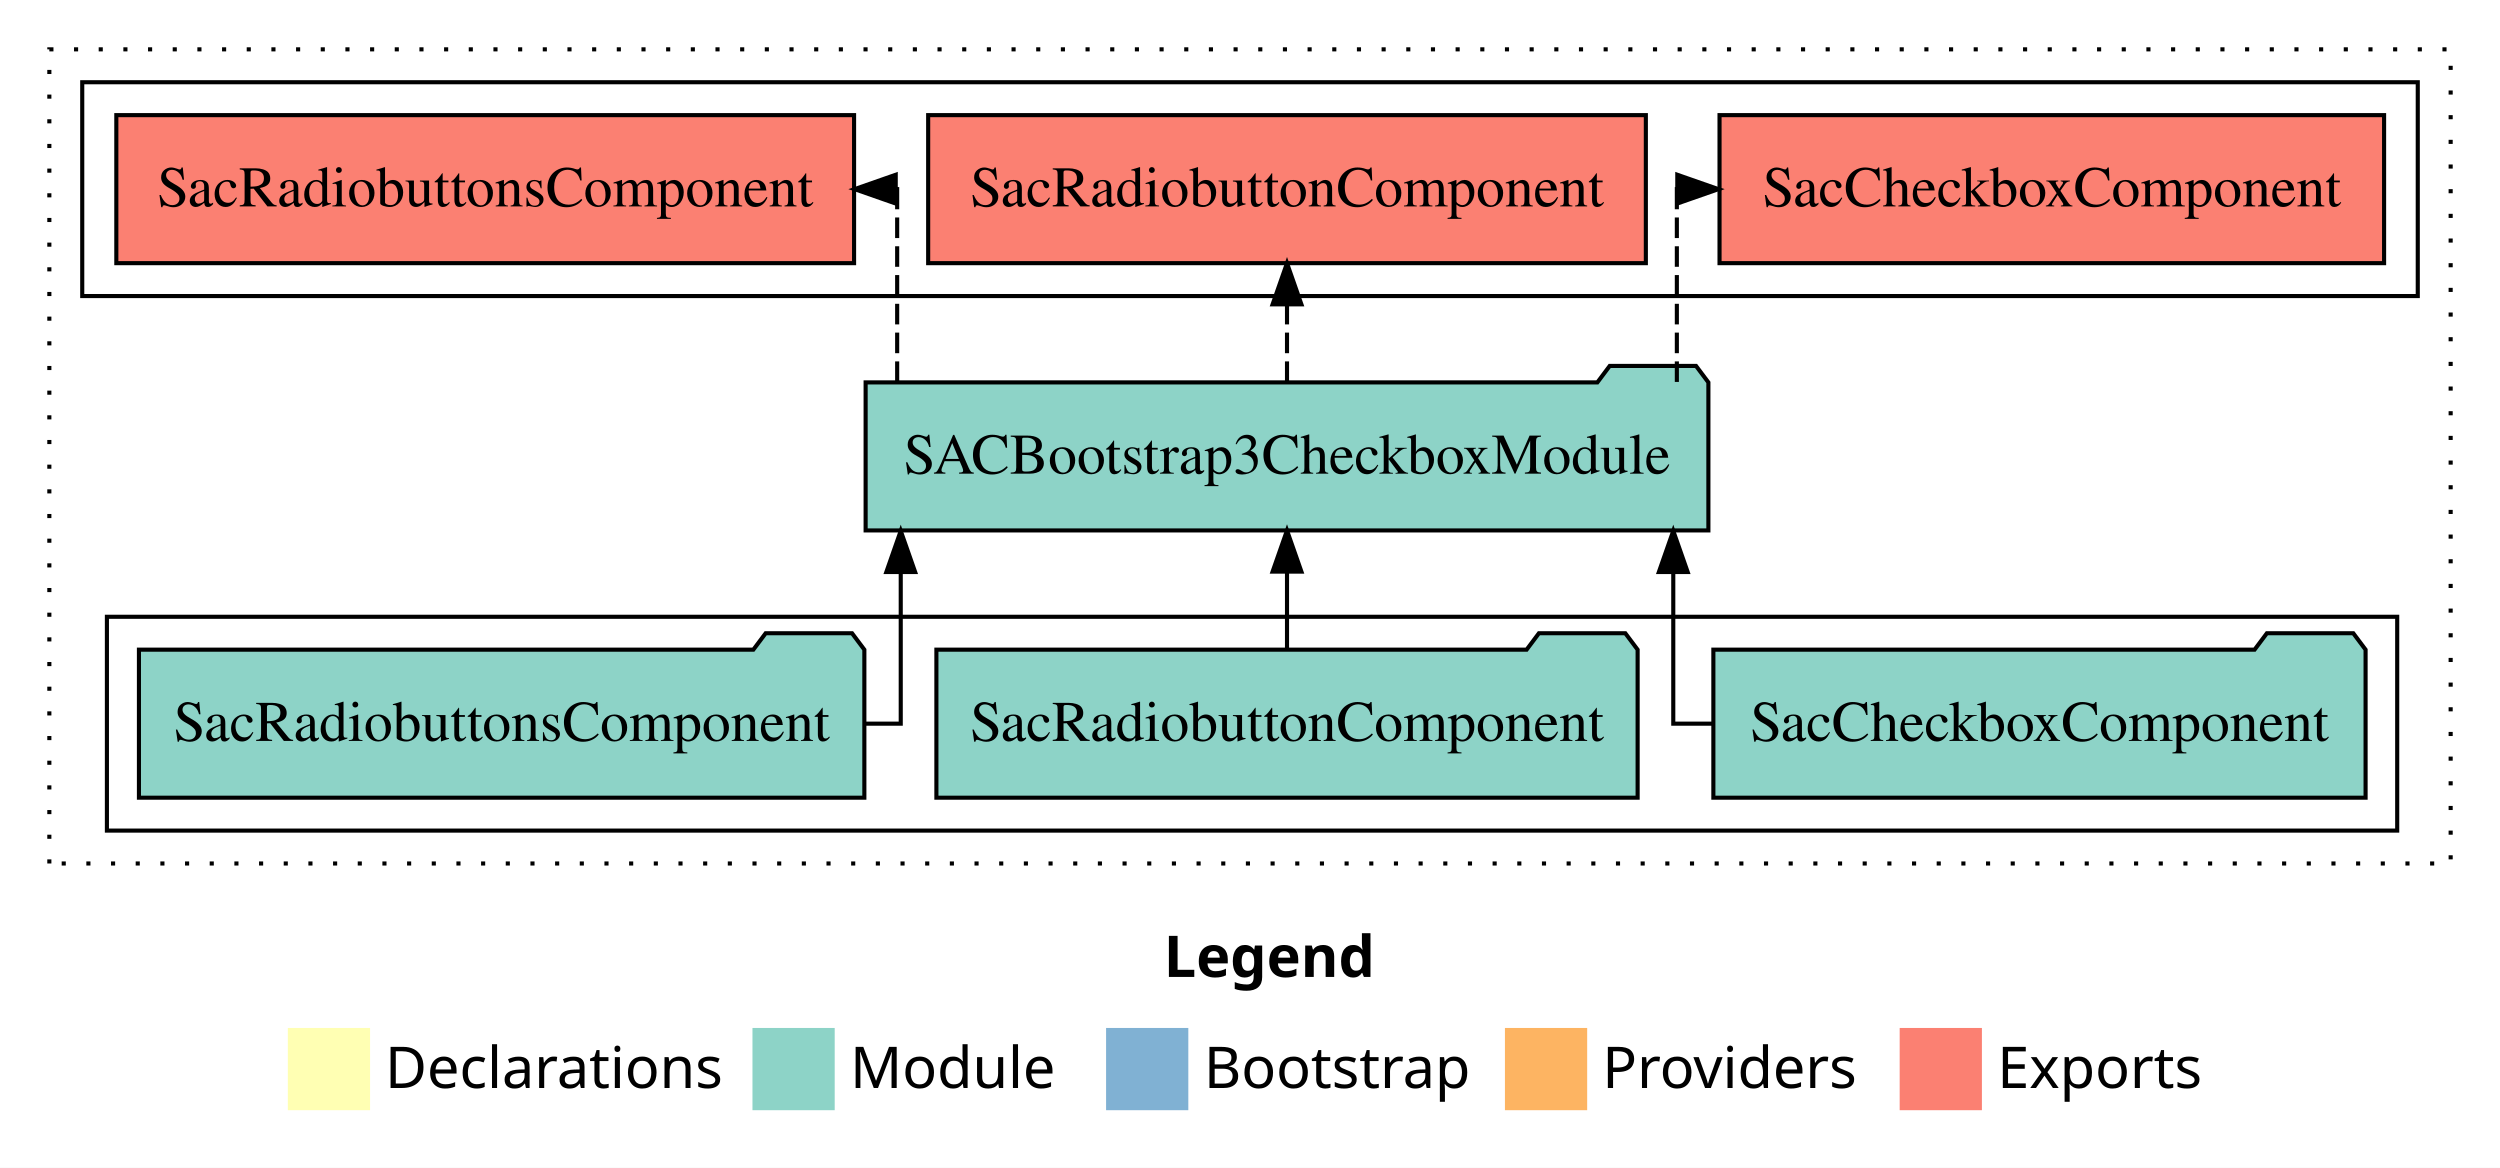
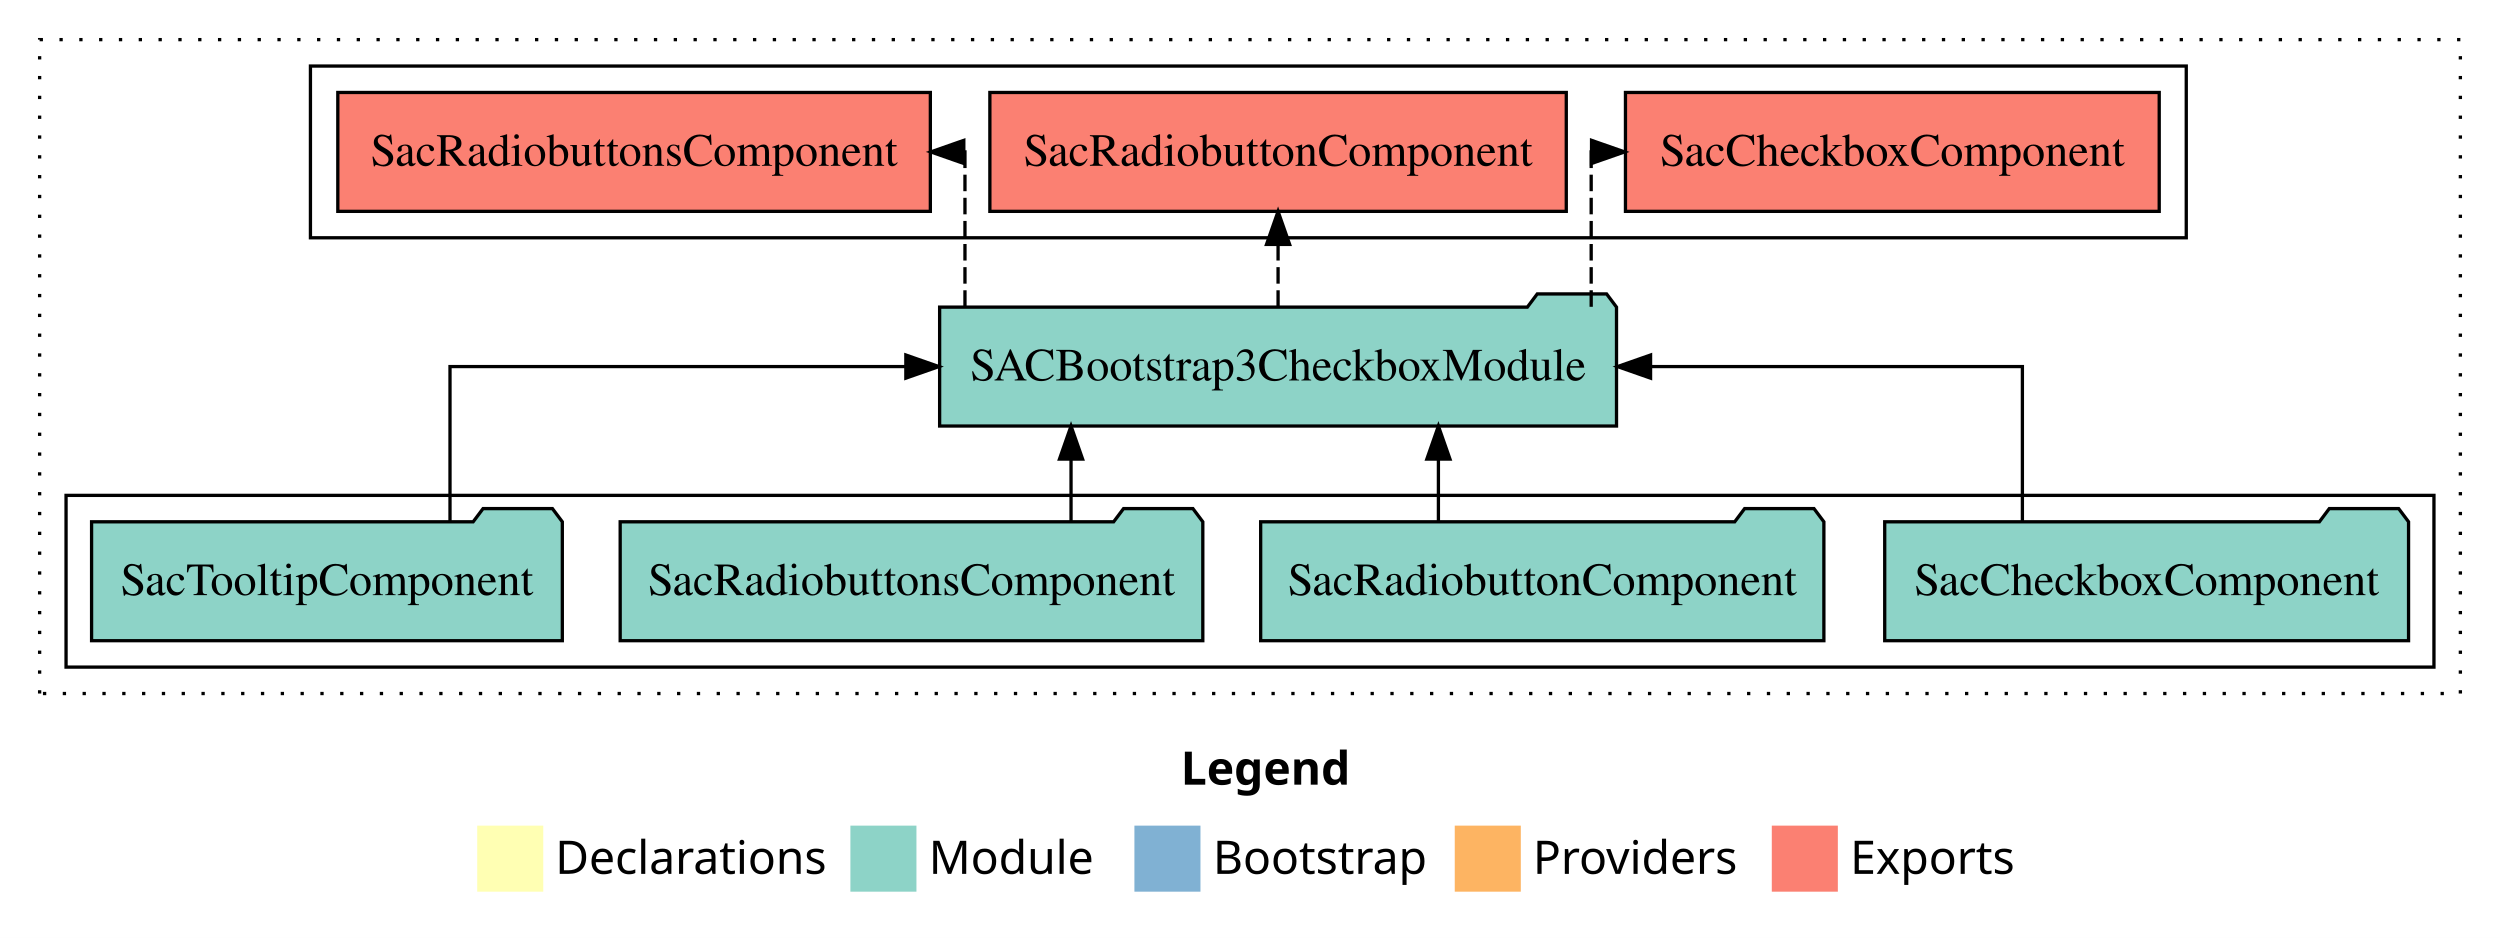
- <svg xmlns="http://www.w3.org/2000/svg" width="608pt" height="284pt" viewBox="0.00 0.00 608.00 284.00">
+ <svg xmlns="http://www.w3.org/2000/svg" width="757pt" height="284pt" viewBox="0.00 0.00 757.00 284.00">
  <g id="graph0" class="graph" transform="scale(1 1) rotate(0) translate(4 280)">
-     <polygon fill="white" stroke="transparent" points="-4,4 -4,-280 604,-280 604,4 -4,4" />
-     <text text-anchor="start" x="279.01" y="-42.4" font-family="Times-12" font-weight="bold" font-size="14.00">Legend</text>
-     <polygon fill="#ffffb3" stroke="transparent" points="66,-10 66,-30 86,-30 86,-10 66,-10" />
-     <text text-anchor="start" x="89.63" y="-15.4" font-family="Times-12" font-size="14.00">  Declarations</text>
-     <polygon fill="#8dd3c7" stroke="transparent" points="179,-10 179,-30 199,-30 199,-10 179,-10" />
-     <text text-anchor="start" x="202.73" y="-15.4" font-family="Times-12" font-size="14.00">  Module</text>
-     <polygon fill="#80b1d3" stroke="transparent" points="265,-10 265,-30 285,-30 285,-10 265,-10" />
-     <text text-anchor="start" x="288.78" y="-15.4" font-family="Times-12" font-size="14.00">  Bootstrap</text>
-     <polygon fill="#fdb462" stroke="transparent" points="362,-10 362,-30 382,-30 382,-10 362,-10" />
-     <text text-anchor="start" x="385.67" y="-15.4" font-family="Times-12" font-size="14.00">  Providers</text>
-     <polygon fill="#fb8072" stroke="transparent" points="458,-10 458,-30 478,-30 478,-10 458,-10" />
-     <text text-anchor="start" x="481.73" y="-15.4" font-family="Times-12" font-size="14.00">  Exports</text>
+     <polygon fill="white" stroke="transparent" points="-4,4 -4,-280 753,-280 753,4 -4,4" />
+     <text text-anchor="start" x="353.51" y="-42.4" font-family="Times-12" font-weight="bold" font-size="14.00">Legend</text>
+     <polygon fill="#ffffb3" stroke="transparent" points="140.5,-10 140.5,-30 160.5,-30 160.5,-10 140.5,-10" />
+     <text text-anchor="start" x="164.13" y="-15.4" font-family="Times-12" font-size="14.00">  Declarations</text>
+     <polygon fill="#8dd3c7" stroke="transparent" points="253.5,-10 253.5,-30 273.5,-30 273.5,-10 253.5,-10" />
+     <text text-anchor="start" x="277.23" y="-15.4" font-family="Times-12" font-size="14.00">  Module</text>
+     <polygon fill="#80b1d3" stroke="transparent" points="339.5,-10 339.5,-30 359.5,-30 359.5,-10 339.5,-10" />
+     <text text-anchor="start" x="363.28" y="-15.4" font-family="Times-12" font-size="14.00">  Bootstrap</text>
+     <polygon fill="#fdb462" stroke="transparent" points="436.5,-10 436.5,-30 456.5,-30 456.5,-10 436.5,-10" />
+     <text text-anchor="start" x="460.17" y="-15.4" font-family="Times-12" font-size="14.00">  Providers</text>
+     <polygon fill="#fb8072" stroke="transparent" points="532.5,-10 532.5,-30 552.5,-30 552.5,-10 532.5,-10" />
+     <text text-anchor="start" x="556.23" y="-15.4" font-family="Times-12" font-size="14.00">  Exports</text>
    <g id="clust1" class="cluster">
-       <polygon fill="none" stroke="black" stroke-dasharray="1,5" points="8,-70 8,-268 592,-268 592,-70 8,-70" />
+       <polygon fill="none" stroke="black" stroke-dasharray="1,5" points="8,-70 8,-268 741,-268 741,-70 8,-70" />
+     </g>
+     <g id="clust3" class="cluster">
+       <polygon fill="none" stroke="black" points="16,-78 16,-130 733,-130 733,-78 16,-78" />
    </g>
    <g id="clust4" class="cluster">
-       <polygon fill="none" stroke="black" points="16,-208 16,-260 584,-260 584,-208 16,-208" />
-     </g>
-     <g id="clust3" class="cluster">
-       <polygon fill="none" stroke="black" points="22,-78 22,-130 579,-130 579,-78 22,-78" />
+       <polygon fill="none" stroke="black" points="90,-208 90,-260 658,-260 658,-208 90,-208" />
    </g>
    <g id="node1" class="node">
-       <polygon fill="#8dd3c7" stroke="black" points="571.31,-122 568.31,-126 547.31,-126 544.31,-122 412.69,-122 412.69,-86 571.31,-86 571.31,-122" />
-       <text text-anchor="middle" x="492" y="-99.8" font-family="Times,serif" font-size="14.00">SacCheckboxComponent</text>
+       <polygon fill="#8dd3c7" stroke="black" points="725.31,-122 722.31,-126 701.31,-126 698.31,-122 566.69,-122 566.69,-86 725.31,-86 725.31,-122" />
+       <text text-anchor="middle" x="646" y="-99.8" font-family="Times,serif" font-size="14.00">SacCheckboxComponent</text>
+     </g>
+     <g id="node5" class="node">
+       <polygon fill="#8dd3c7" stroke="black" points="485.48,-187 482.48,-191 461.48,-191 458.48,-187 280.52,-187 280.52,-151 485.48,-151 485.48,-187" />
+       <text text-anchor="middle" x="383" y="-164.8" font-family="Times,serif" font-size="14.00">SACBootstrap3CheckboxModule</text>
+     </g>
+     <g id="edge1" class="edge">
+       <path fill="none" stroke="black" d="M608.38,-122.11C608.38,-141.34 608.38,-169 608.38,-169 608.38,-169 495.79,-169 495.79,-169" />
+       <polygon fill="black" stroke="black" points="495.79,-165.5 485.79,-169 495.79,-172.5 495.79,-165.5" />
+     </g>
+     <g id="node2" class="node">
+       <polygon fill="#8dd3c7" stroke="black" points="548.27,-122 545.27,-126 524.27,-126 521.27,-122 377.73,-122 377.73,-86 548.27,-86 548.27,-122" />
+       <text text-anchor="middle" x="463" y="-99.8" font-family="Times,serif" font-size="14.00">SacRadiobuttonComponent</text>
+     </g>
+     <g id="edge2" class="edge">
+       <path fill="none" stroke="black" d="M431.55,-122.11C431.55,-122.11 431.55,-140.99 431.55,-140.99" />
+       <polygon fill="black" stroke="black" points="428.05,-140.99 431.55,-150.99 435.05,-140.99 428.05,-140.99" />
+     </g>
+     <g id="node3" class="node">
+       <polygon fill="#8dd3c7" stroke="black" points="360.21,-122 357.21,-126 336.21,-126 333.21,-122 183.79,-122 183.79,-86 360.21,-86 360.21,-122" />
+       <text text-anchor="middle" x="272" y="-99.8" font-family="Times,serif" font-size="14.00">SacRadiobuttonsComponent</text>
+     </g>
+     <g id="edge3" class="edge">
+       <path fill="none" stroke="black" d="M320.31,-122.11C320.31,-122.11 320.31,-140.99 320.31,-140.99" />
+       <polygon fill="black" stroke="black" points="316.81,-140.99 320.31,-150.99 323.81,-140.99 316.81,-140.99" />
    </g>
    <g id="node4" class="node">
-       <polygon fill="#8dd3c7" stroke="black" points="411.48,-187 408.48,-191 387.48,-191 384.48,-187 206.52,-187 206.52,-151 411.48,-151 411.48,-187" />
-       <text text-anchor="middle" x="309" y="-164.8" font-family="Times,serif" font-size="14.00">SACBootstrap3CheckboxModule</text>
-     </g>
-     <g id="edge1" class="edge">
-       <path fill="none" stroke="black" d="M412.81,-104C406.75,-104 402.94,-104 402.94,-104 402.94,-104 402.94,-140.89 402.94,-140.89" />
-       <polygon fill="black" stroke="black" points="399.44,-140.89 402.94,-150.89 406.44,-140.89 399.44,-140.89" />
-     </g>
-     <g id="node2" class="node">
-       <polygon fill="#8dd3c7" stroke="black" points="394.27,-122 391.27,-126 370.27,-126 367.27,-122 223.73,-122 223.73,-86 394.27,-86 394.27,-122" />
-       <text text-anchor="middle" x="309" y="-99.8" font-family="Times,serif" font-size="14.00">SacRadiobuttonComponent</text>
-     </g>
-     <g id="edge2" class="edge">
-       <path fill="none" stroke="black" d="M309,-122.11C309,-122.11 309,-140.99 309,-140.99" />
-       <polygon fill="black" stroke="black" points="305.5,-140.99 309,-150.99 312.5,-140.99 305.5,-140.99" />
-     </g>
-     <g id="node3" class="node">
-       <polygon fill="#8dd3c7" stroke="black" points="206.21,-122 203.21,-126 182.21,-126 179.21,-122 29.79,-122 29.79,-86 206.21,-86 206.21,-122" />
-       <text text-anchor="middle" x="118" y="-99.8" font-family="Times,serif" font-size="14.00">SacRadiobuttonsComponent</text>
-     </g>
-     <g id="edge3" class="edge">
-       <path fill="none" stroke="black" d="M206.11,-104C211.65,-104 215.06,-104 215.06,-104 215.06,-104 215.06,-140.89 215.06,-140.89" />
-       <polygon fill="black" stroke="black" points="211.56,-140.89 215.06,-150.89 218.56,-140.89 211.56,-140.89" />
-     </g>
-     <g id="node5" class="node">
-       <polygon fill="#fb8072" stroke="black" points="575.81,-252 414.19,-252 414.19,-216 575.81,-216 575.81,-252" />
-       <text text-anchor="middle" x="495" y="-229.8" font-family="Times,serif" font-size="14.00">SacCheckboxComponent </text>
+       <polygon fill="#8dd3c7" stroke="black" points="166.27,-122 163.27,-126 142.27,-126 139.27,-122 23.73,-122 23.73,-86 166.27,-86 166.27,-122" />
+       <text text-anchor="middle" x="95" y="-99.8" font-family="Times,serif" font-size="14.00">SacTooltipComponent</text>
    </g>
    <g id="edge4" class="edge">
-       <path fill="none" stroke="black" stroke-dasharray="5,2" d="M403.81,-187.11C403.81,-206.34 403.81,-234 403.81,-234 403.81,-234 404.82,-234 404.82,-234" />
-       <polygon fill="black" stroke="black" points="403.92,-237.5 413.92,-234 403.92,-230.5 403.92,-237.5" />
+       <path fill="none" stroke="black" d="M132.26,-122.11C132.26,-141.34 132.26,-169 132.26,-169 132.26,-169 270.29,-169 270.29,-169" />
+       <polygon fill="black" stroke="black" points="270.29,-172.5 280.29,-169 270.29,-165.5 270.29,-172.5" />
    </g>
    <g id="node6" class="node">
-       <polygon fill="#fb8072" stroke="black" points="396.27,-252 221.73,-252 221.73,-216 396.27,-216 396.27,-252" />
-       <text text-anchor="middle" x="309" y="-229.8" font-family="Times,serif" font-size="14.00">SacRadiobuttonComponent </text>
+       <polygon fill="#fb8072" stroke="black" points="649.81,-252 488.19,-252 488.19,-216 649.81,-216 649.81,-252" />
+       <text text-anchor="middle" x="569" y="-229.8" font-family="Times,serif" font-size="14.00">SacCheckboxComponent </text>
    </g>
    <g id="edge5" class="edge">
-       <path fill="none" stroke="black" stroke-dasharray="5,2" d="M309,-187.11C309,-187.11 309,-205.99 309,-205.99" />
-       <polygon fill="black" stroke="black" points="305.5,-205.99 309,-215.99 312.5,-205.99 305.5,-205.99" />
+       <path fill="none" stroke="black" stroke-dasharray="5,2" d="M477.81,-187.11C477.81,-206.34 477.81,-234 477.81,-234 477.81,-234 478.82,-234 478.82,-234" />
+       <polygon fill="black" stroke="black" points="477.92,-237.5 487.92,-234 477.92,-230.5 477.92,-237.5" />
    </g>
    <g id="node7" class="node">
-       <polygon fill="#fb8072" stroke="black" points="203.71,-252 24.29,-252 24.29,-216 203.71,-216 203.71,-252" />
-       <text text-anchor="middle" x="114" y="-229.8" font-family="Times,serif" font-size="14.00">SacRadiobuttonsComponent </text>
+       <polygon fill="#fb8072" stroke="black" points="470.27,-252 295.73,-252 295.73,-216 470.27,-216 470.27,-252" />
+       <text text-anchor="middle" x="383" y="-229.8" font-family="Times,serif" font-size="14.00">SacRadiobuttonComponent </text>
    </g>
    <g id="edge6" class="edge">
-       <path fill="none" stroke="black" stroke-dasharray="5,2" d="M214.19,-187.11C214.19,-206.34 214.19,-234 214.19,-234 214.19,-234 213.15,-234 213.15,-234" />
-       <polygon fill="black" stroke="black" points="213.84,-230.5 203.84,-234 213.84,-237.5 213.84,-230.5" />
+       <path fill="none" stroke="black" stroke-dasharray="5,2" d="M383,-187.11C383,-187.11 383,-205.99 383,-205.99" />
+       <polygon fill="black" stroke="black" points="379.5,-205.99 383,-215.99 386.5,-205.99 379.5,-205.99" />
+     </g>
+     <g id="node8" class="node">
+       <polygon fill="#fb8072" stroke="black" points="277.71,-252 98.29,-252 98.29,-216 277.71,-216 277.71,-252" />
+       <text text-anchor="middle" x="188" y="-229.8" font-family="Times,serif" font-size="14.00">SacRadiobuttonsComponent </text>
+     </g>
+     <g id="edge7" class="edge">
+       <path fill="none" stroke="black" stroke-dasharray="5,2" d="M288.19,-187.11C288.19,-206.34 288.19,-234 288.19,-234 288.19,-234 287.15,-234 287.15,-234" />
+       <polygon fill="black" stroke="black" points="287.84,-230.5 277.84,-234 287.84,-237.5 287.84,-230.5" />
    </g>
  </g>
</svg>
